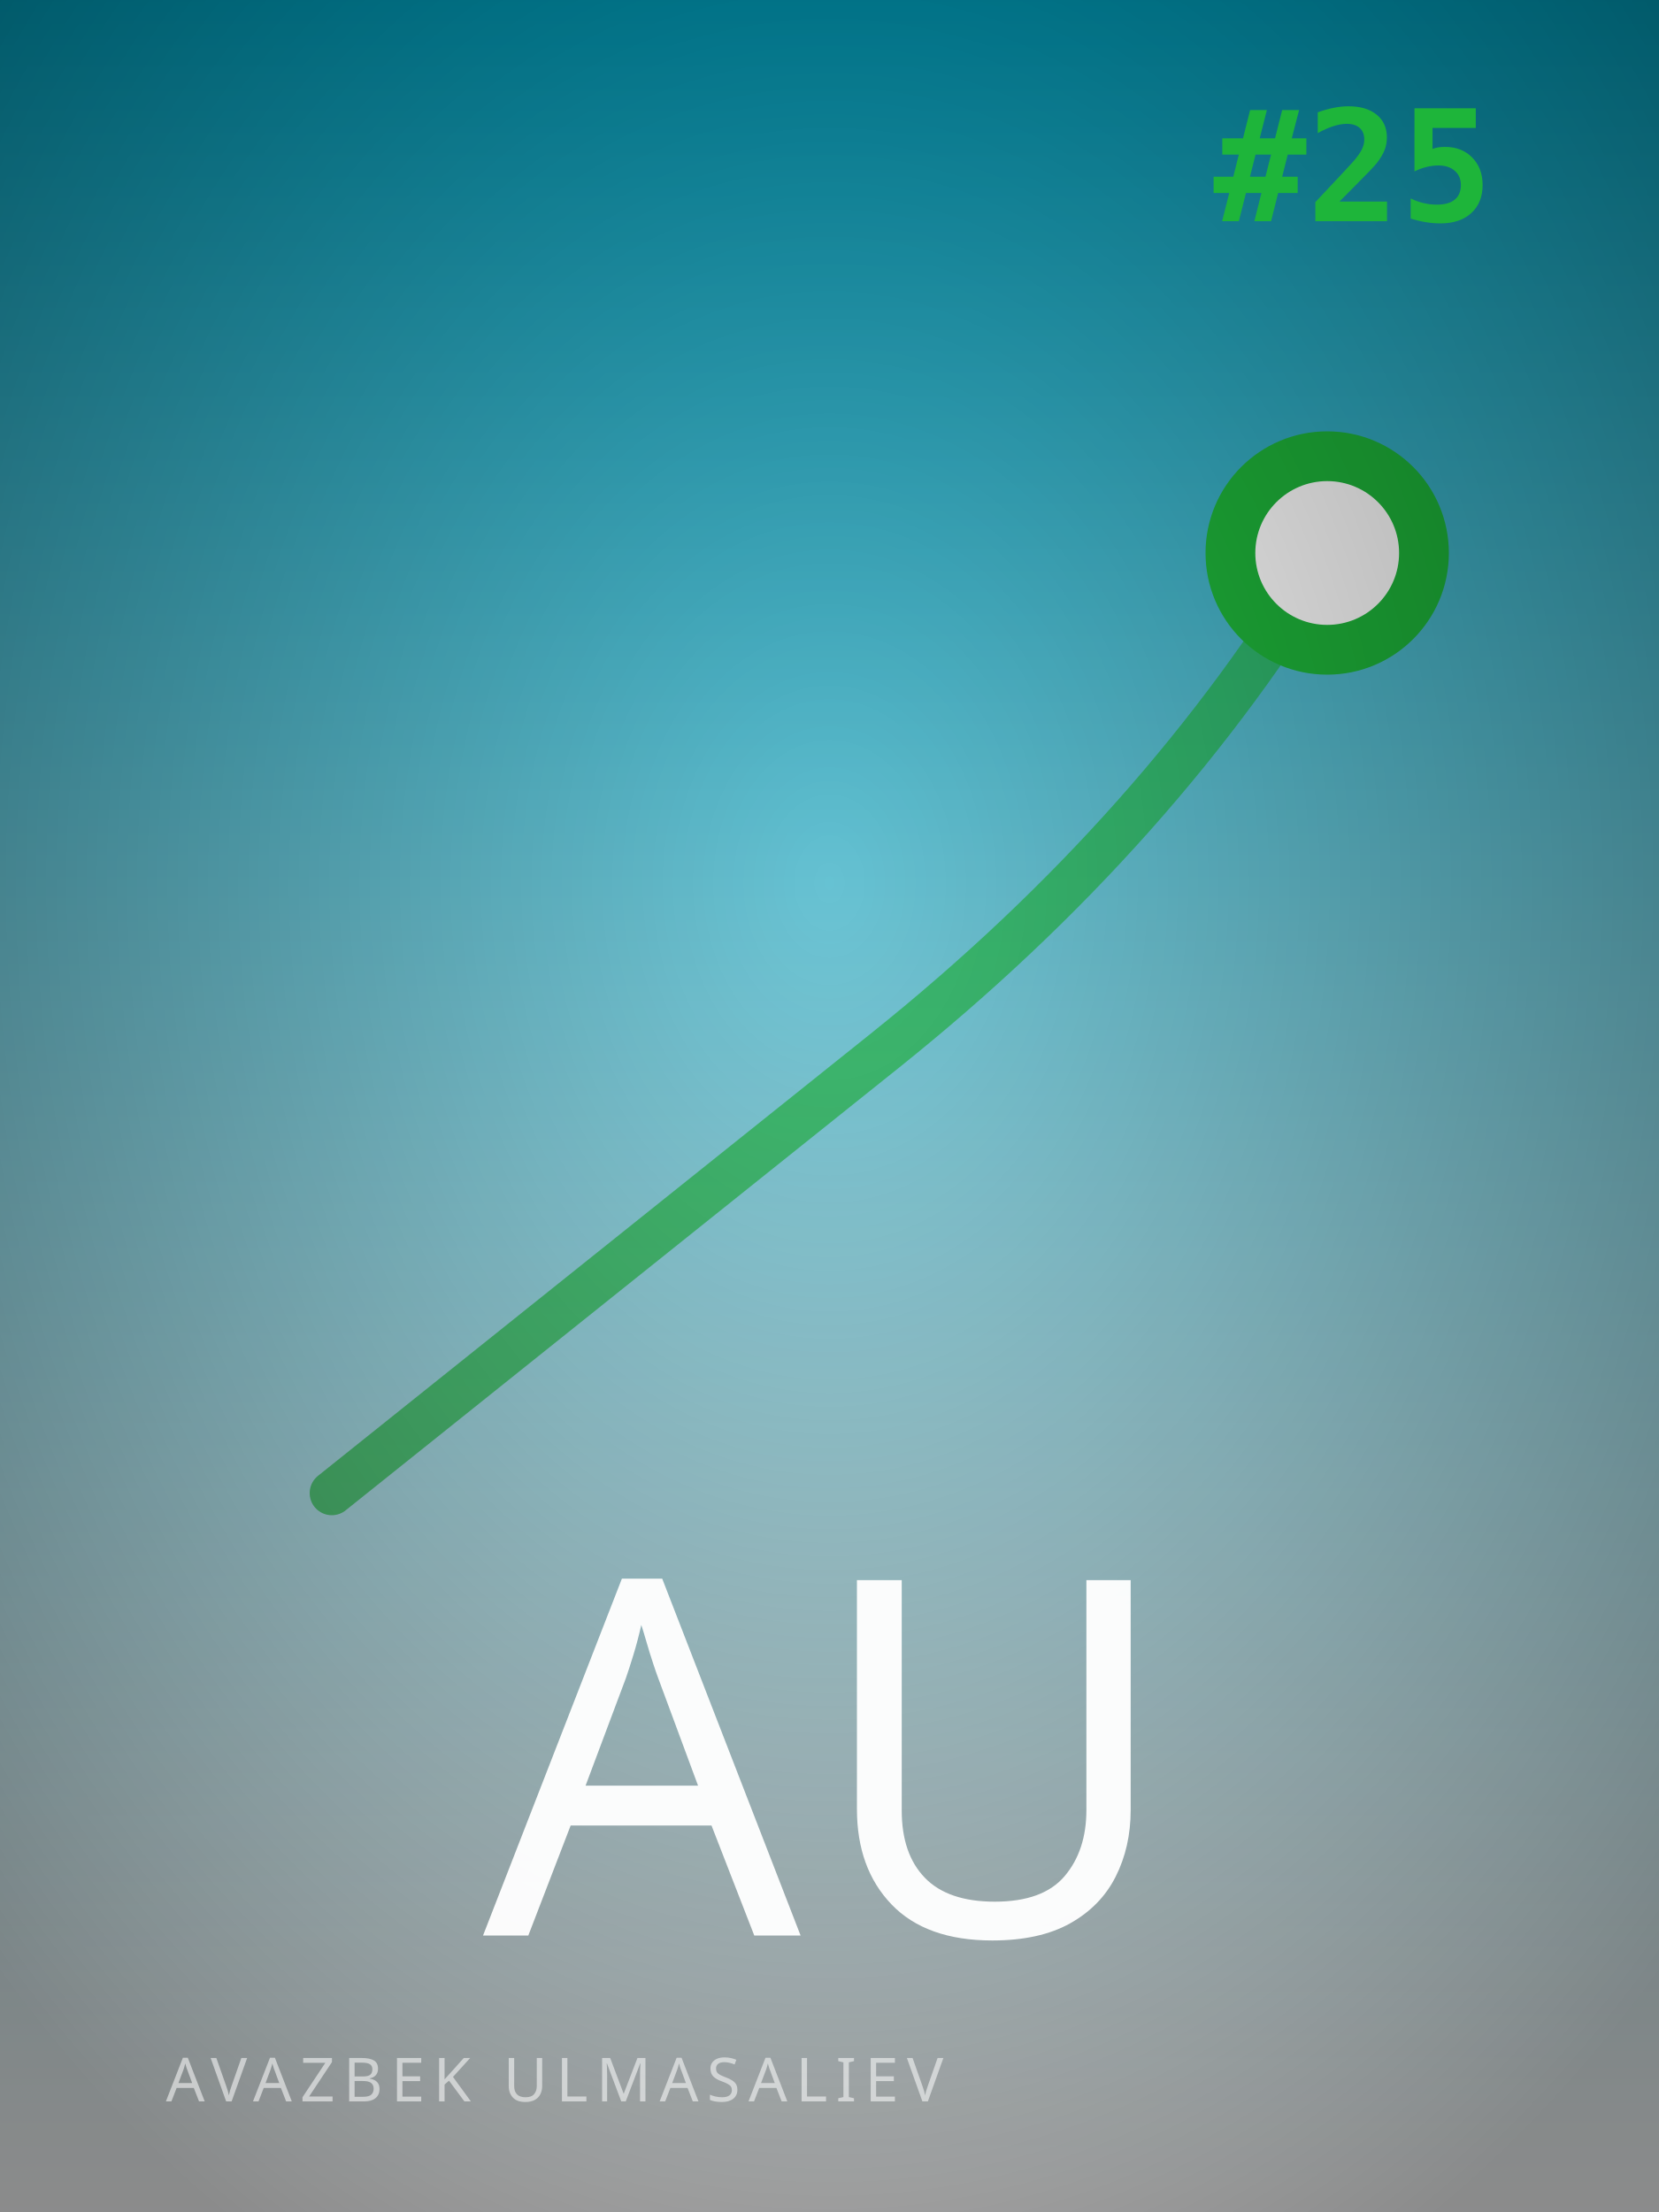
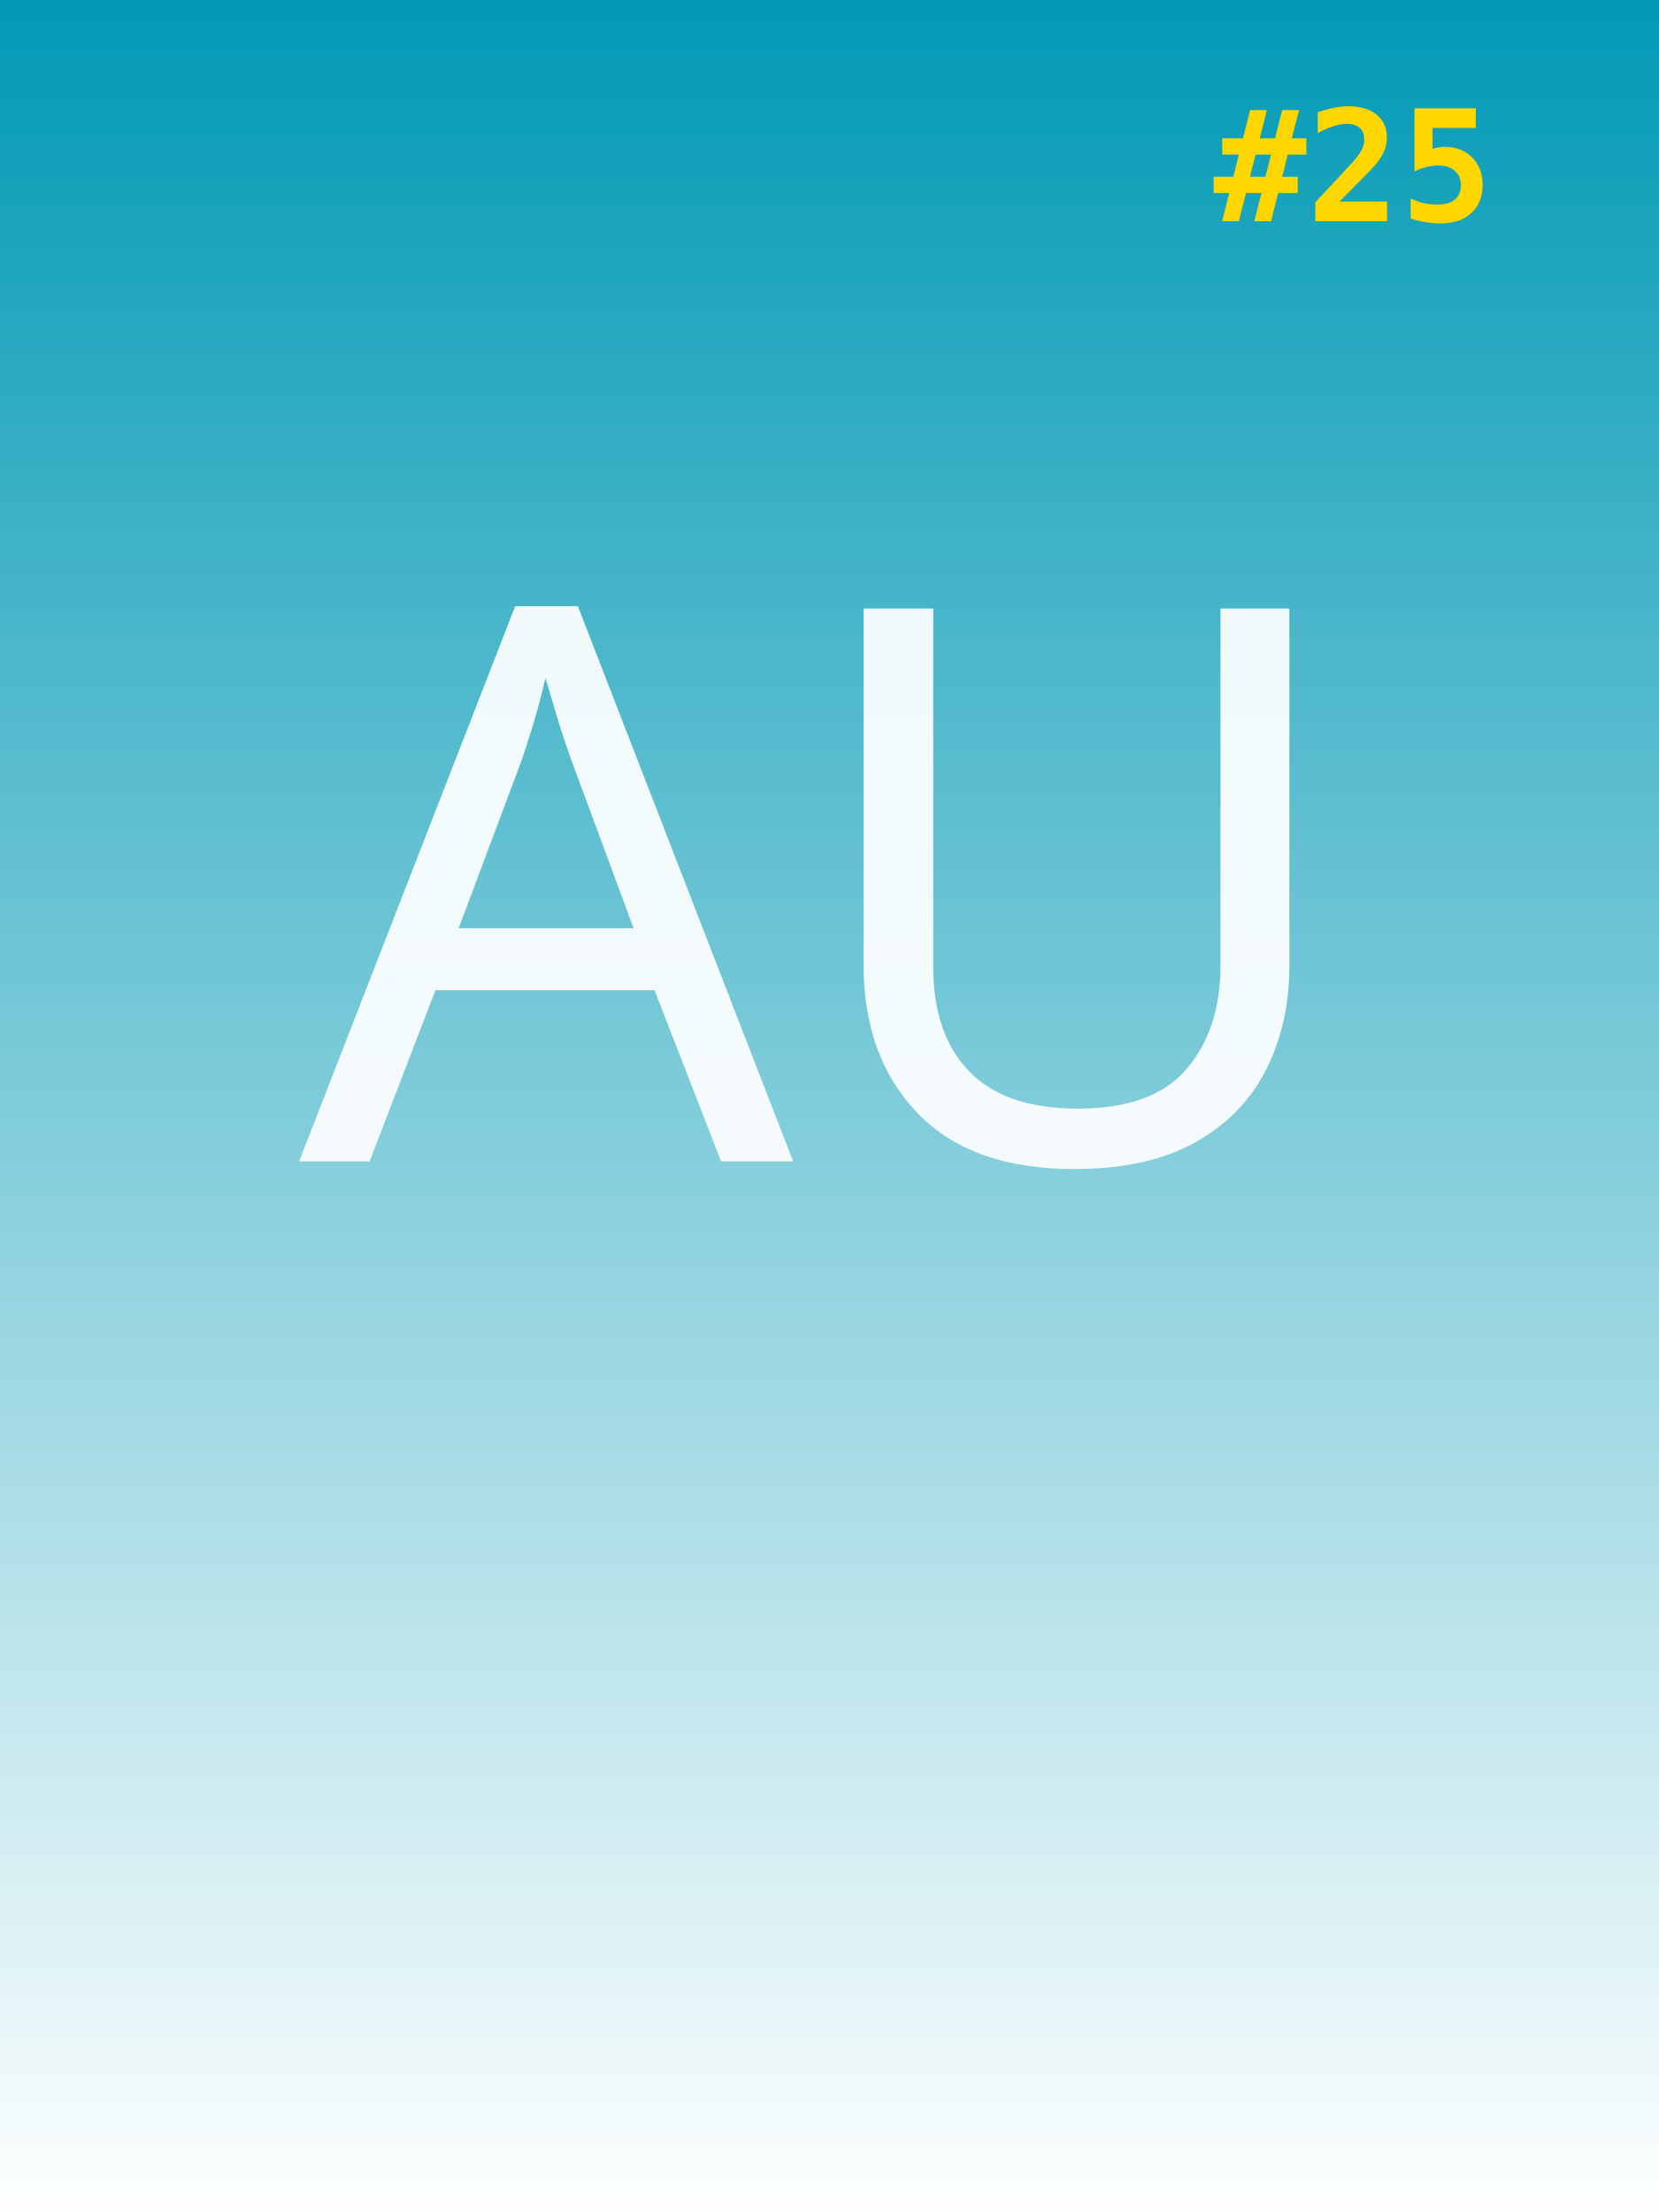
<svg xmlns="http://www.w3.org/2000/svg" viewBox="0 0 600 800" role="img" aria-labelledby="t">
  <defs>
-     <linearGradient id="bg" x1="0" y1="0" x2="0" y2="1">
+     <linearGradient id="g" x1="0" y1="0" x2="0" y2="1">
      <stop offset="0%" stop-color="#0099B5" />
      <stop offset="100%" stop-color="#FFFFFF" />
    </linearGradient>
-     <radialGradient id="vignette" cx="0.5" cy="0.4" r="0.7">
-       <stop offset="0%" stop-color="transparent" />
-       <stop offset="100%" stop-color="rgba(0,0,0,0.45)" />
-     </radialGradient>
  </defs>
-   <rect width="600" height="800" fill="url(#bg)" />
-   <path d="M120 540 Q220 460 320 380 Q420 300 480 200" fill="none" stroke="#1EB53A" stroke-width="16" opacity="0.65" stroke-linecap="round" />
-   <circle cx="480" cy="200" r="44" fill="#1EB53A" />
-   <circle cx="480" cy="200" r="26" fill="#fff" />
-   <rect width="600" height="800" fill="url(#vignette)" />
-   <text x="300" y="700" text-anchor="middle" font-family="Anton, Impact, sans-serif" font-size="180" fill="#fff" opacity="0.96" letter-spacing="4">AU</text>
-   <text x="540" y="80" text-anchor="end" font-family="JetBrains Mono, monospace" font-size="56" fill="#1EB53A" font-weight="700">#25</text>
-   <text x="60" y="760" font-family="Anton, Impact, sans-serif" font-size="22" fill="#fff" opacity="0.55" letter-spacing="3">AVAZBEK ULMASALIEV</text>
+   <rect width="600" height="800" fill="url(#g)" />
+   <text x="300" y="420" text-anchor="middle" font-family="Anton, Impact, sans-serif" font-size="280" fill="#fff" opacity="0.92">AU</text>
+   <text x="540" y="80" text-anchor="end" font-family="JetBrains Mono, monospace" font-size="56" fill="#FFD700" font-weight="700">#25</text>
</svg>
